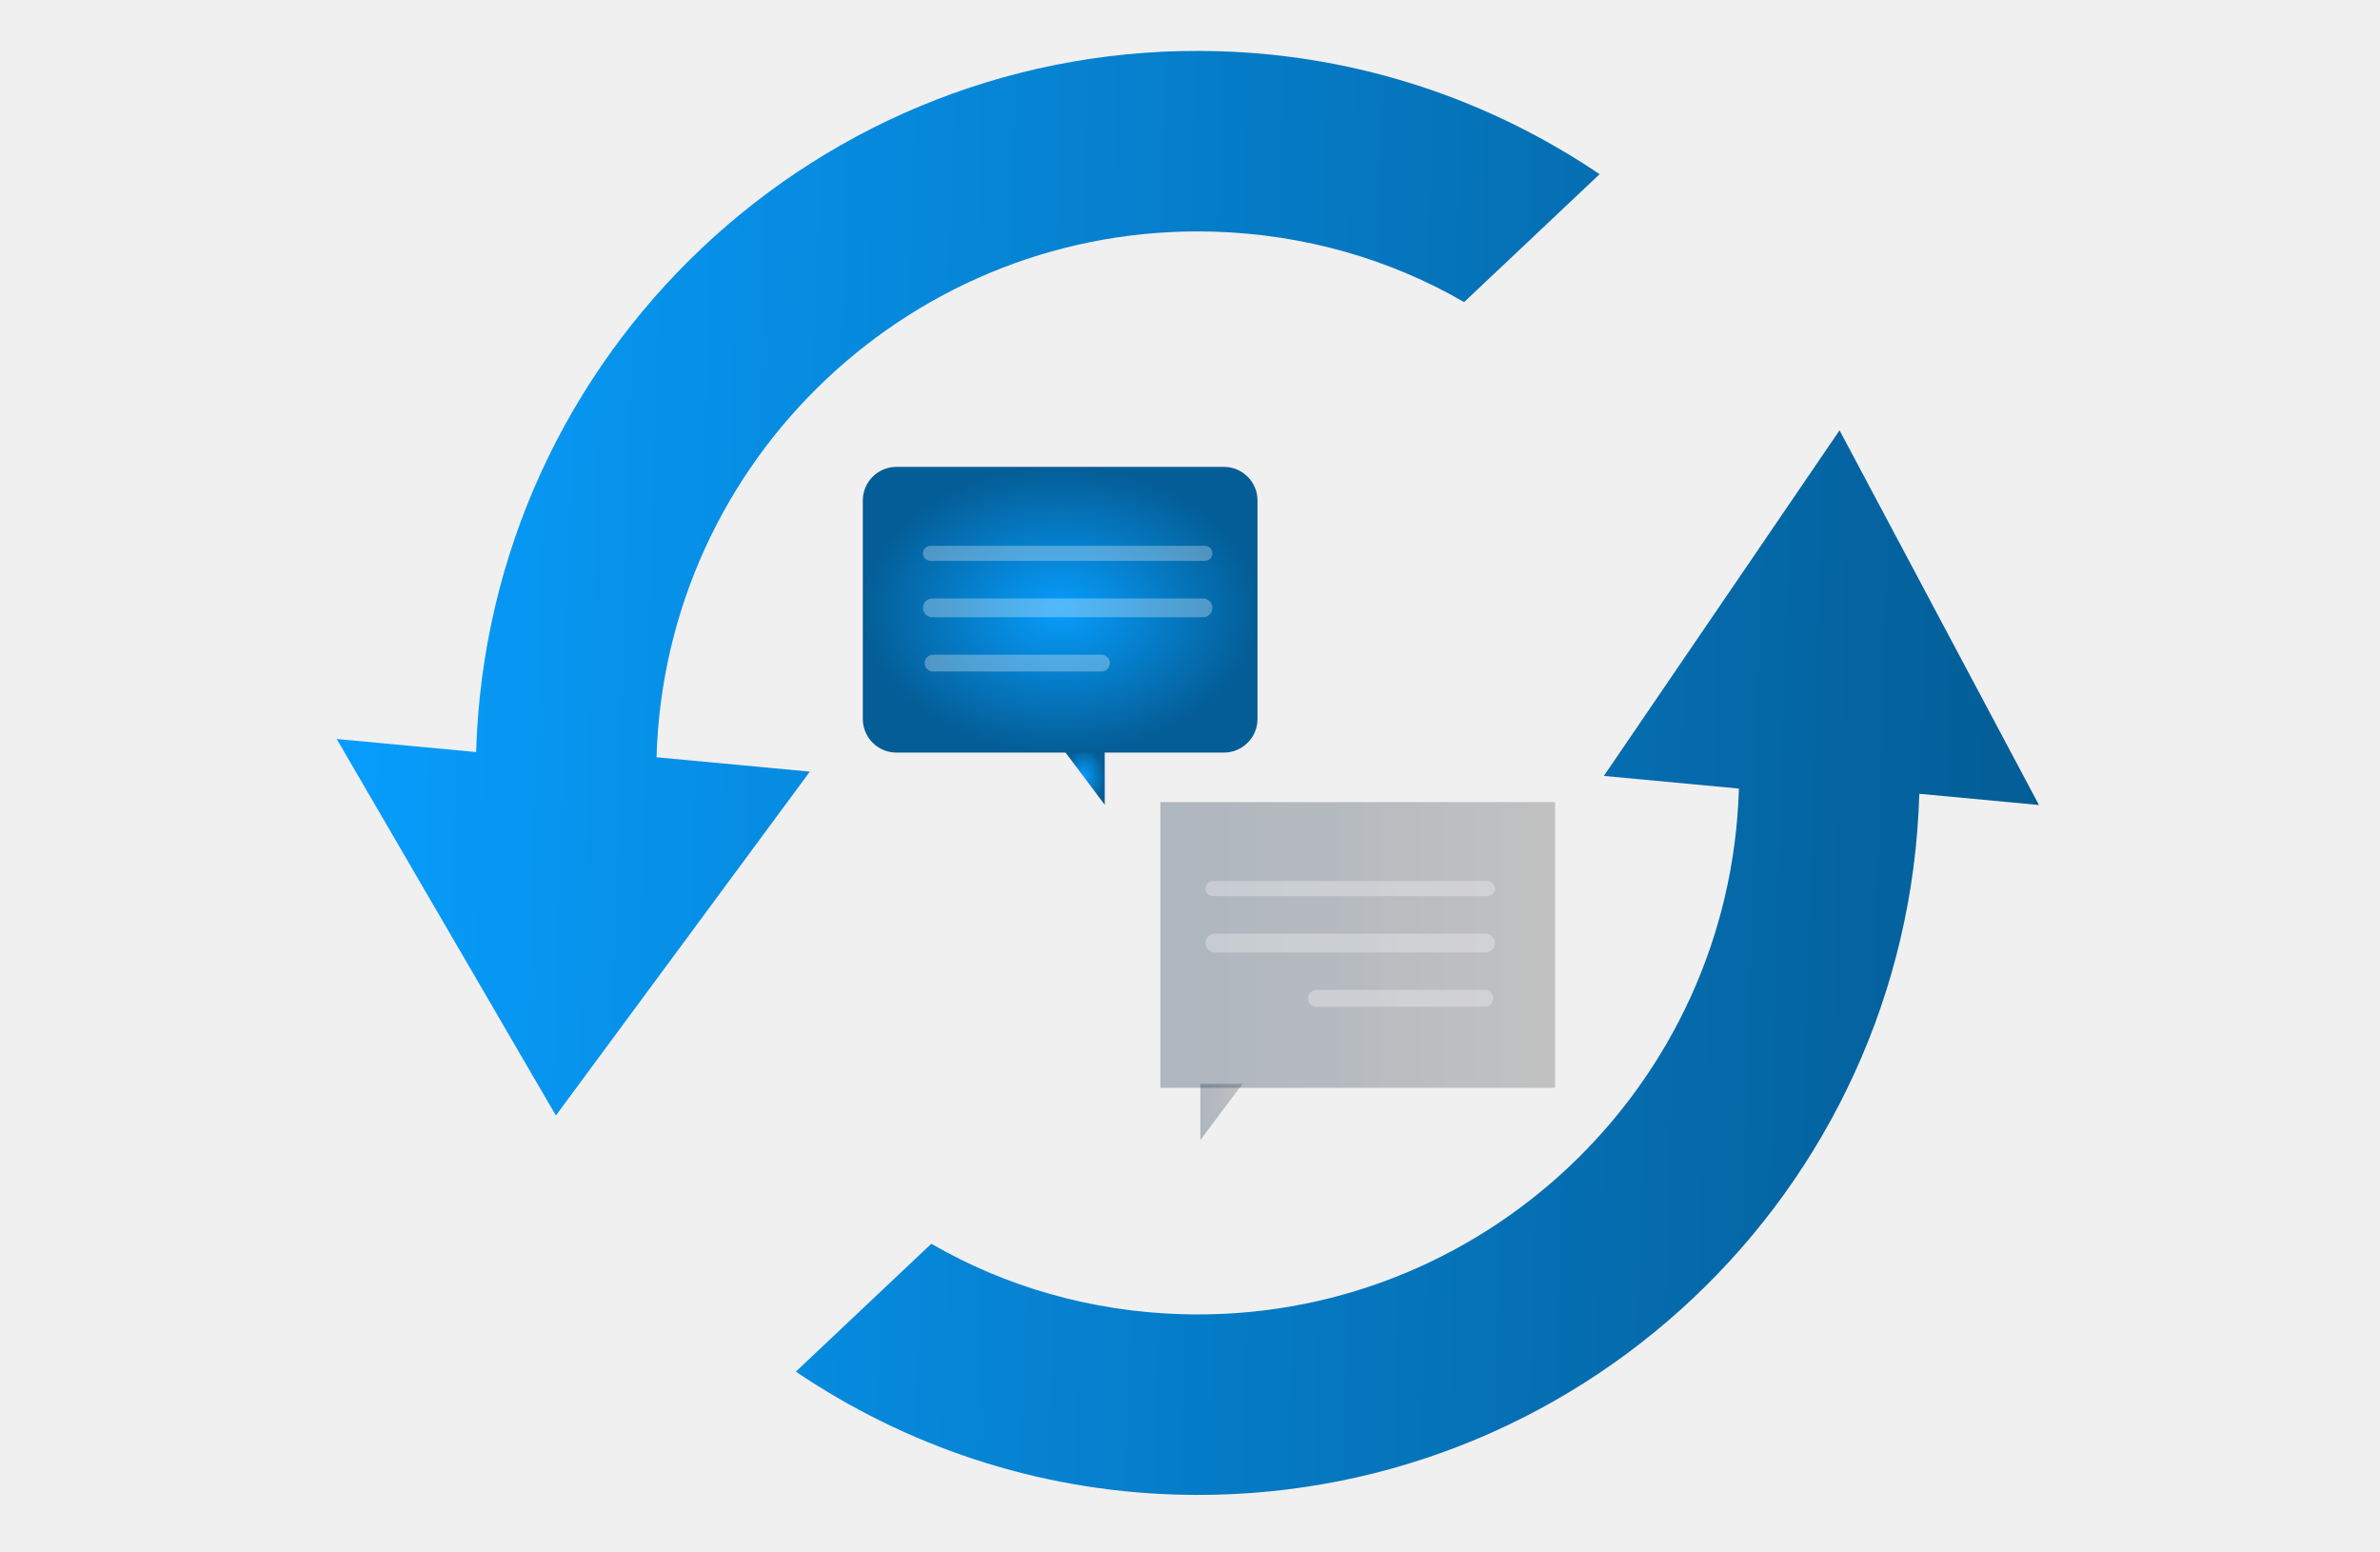
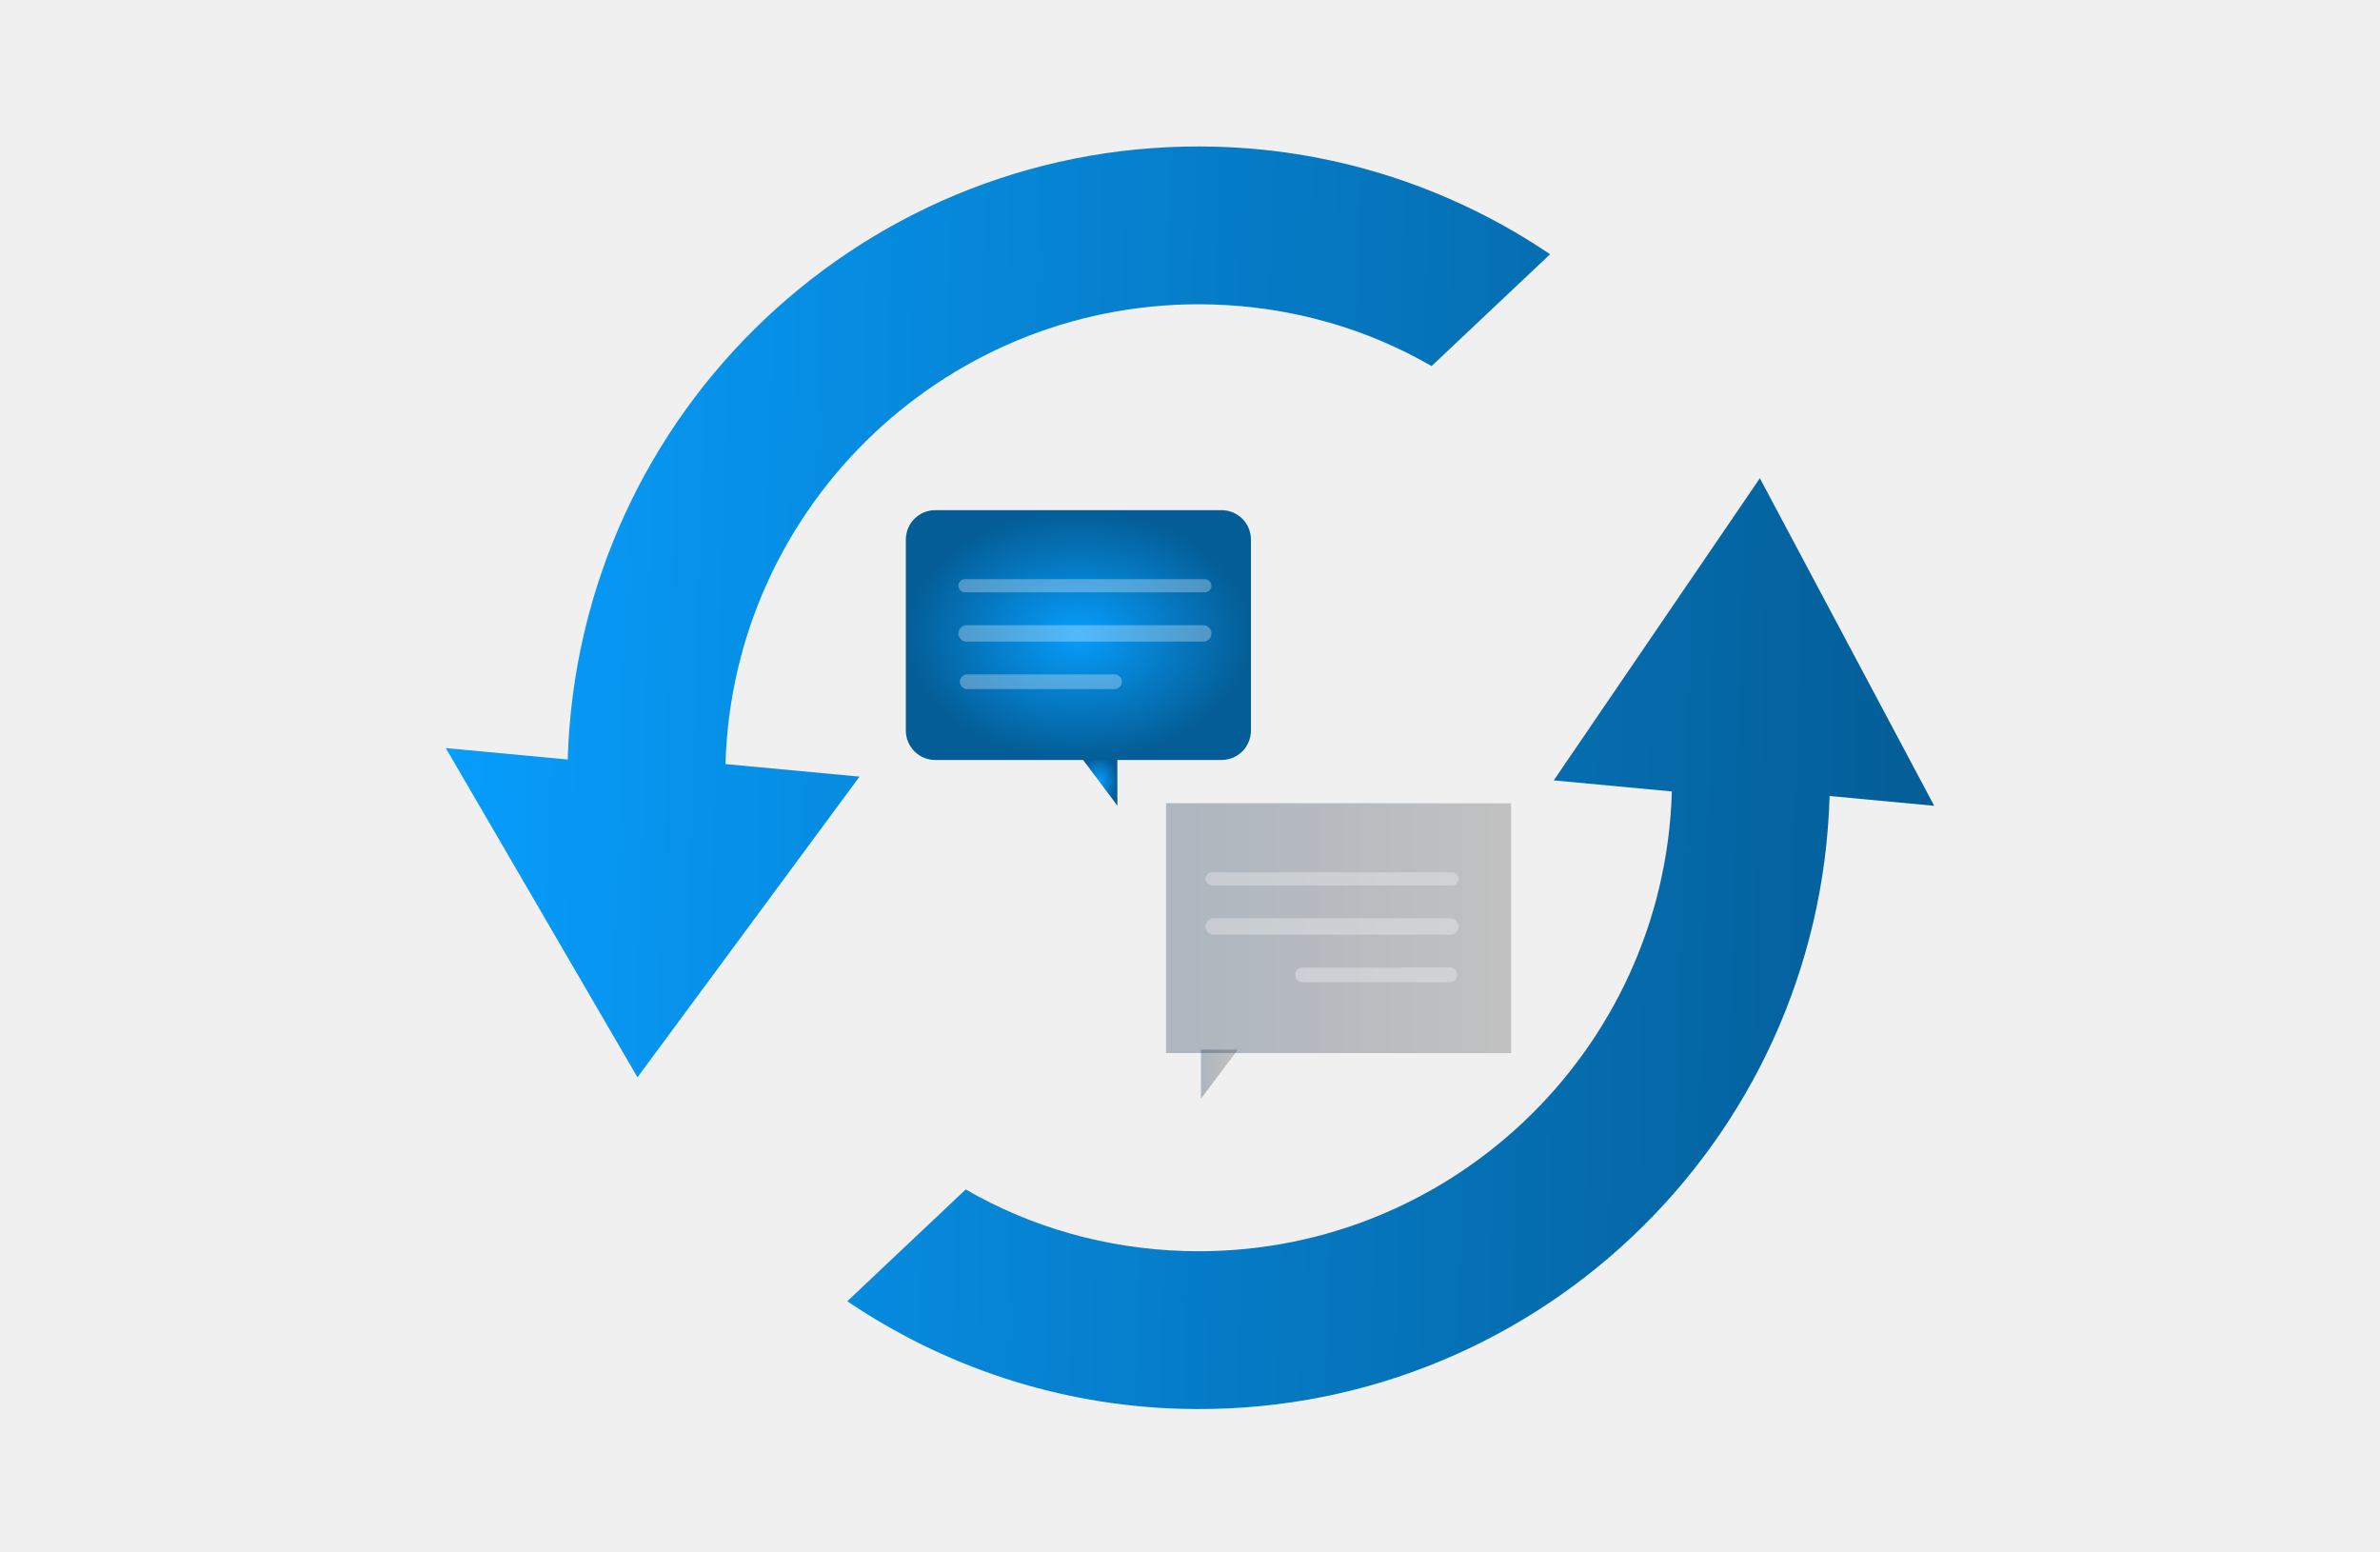
<svg xmlns="http://www.w3.org/2000/svg" width="362" height="236" viewBox="0 0 362 236" fill="none">
-   <path d="M72.42 114.369L51.214 112.384L84.552 169.643L123.178 117.345L99.859 115.163C101.172 69.752 139.145 33.914 184.556 35.228C198.412 35.628 211.484 39.439 222.692 45.942L243.302 26.491C226.736 15.302 206.889 8.412 185.349 7.789C124.71 6.035 74.174 53.73 72.42 114.369ZM264.491 119.924C263.177 165.335 225.205 201.173 179.794 199.86C165.937 199.459 152.866 195.648 141.658 189.145L121.048 208.596C137.613 219.785 157.461 226.675 179 227.298C239.64 229.052 290.176 181.358 291.929 120.718L310.126 122.421L279.797 65.444L243.946 118.002L264.491 119.924Z" fill="url(#paint0_linear_181_730)" />
-   <path d="M182.572 173.372L188.983 164.835L182.579 164.83L182.572 173.372Z" fill="url(#paint1_linear_181_730)" fill-opacity="0.1" />
-   <path d="M182.572 173.372L188.983 164.835L182.579 164.83L182.572 173.372Z" fill="black" fill-opacity="0.2" />
-   <rect x="176.494" y="121.978" width="60.035" height="43.454" fill="url(#paint2_linear_181_730)" fill-opacity="0.1" />
-   <rect x="176.494" y="121.978" width="60.035" height="43.454" fill="black" fill-opacity="0.2" />
-   <rect opacity="0.3" width="44.025" height="2.287" rx="1.144" transform="matrix(-1 0 0 1 227.383 133.985)" fill="white" />
-   <rect opacity="0.3" width="44.025" height="2.859" rx="1.429" transform="matrix(-1 0 0 1 227.383 141.99)" fill="white" />
-   <rect opacity="0.3" width="28.178" height="2.562" rx="1.281" transform="matrix(-1 0 0 1 227.125 150.544)" fill="white" />
-   <path d="M168.037 122.393L161.626 113.856L168.03 113.851L168.037 122.393Z" fill="url(#paint3_radial_181_730)" />
-   <rect width="60.035" height="43.454" rx="5.123" transform="matrix(-1 0 0 1 191.268 70.9993)" fill="url(#paint4_radial_181_730)" />
-   <rect opacity="0.3" x="140.383" y="83.006" width="44.025" height="2.287" rx="1.144" fill="white" />
-   <rect opacity="0.3" x="140.383" y="91.011" width="44.025" height="2.859" rx="1.429" fill="white" />
-   <rect opacity="0.3" x="140.637" y="99.565" width="28.178" height="2.562" rx="1.281" fill="white" />
+   <path d="M86.352 115.503L67.81 113.768L96.96 163.833L130.734 118.106L110.344 116.197C111.492 76.491 144.694 45.156 184.4 46.304C196.516 46.655 207.945 49.987 217.745 55.673L235.765 38.666C221.281 28.882 203.927 22.858 185.094 22.313C132.073 20.779 87.886 62.482 86.352 115.503ZM254.293 120.361C253.144 160.067 219.942 191.402 180.236 190.253C168.121 189.903 156.692 186.571 146.891 180.885L128.871 197.892C143.355 207.676 160.709 213.7 179.542 214.245C232.564 215.778 276.751 174.076 278.284 121.055L294.195 122.544L267.676 72.725L236.329 118.679L254.293 120.361Z" fill="url(#paint0_linear_199_164)" />
+   <path d="M182.666 167.094L188.272 159.629L182.672 159.625L182.666 167.094Z" fill="url(#paint1_linear_199_164)" fill-opacity="0.1" />
+   <path d="M182.666 167.094L188.272 159.629L182.672 159.625L182.666 167.094Z" fill="black" fill-opacity="0.2" />
+   <rect x="177.351" y="122.156" width="52.492" height="37.995" fill="url(#paint2_linear_199_164)" fill-opacity="0.1" />
+   <rect x="177.351" y="122.156" width="52.492" height="37.995" fill="black" fill-opacity="0.2" />
+   <rect opacity="0.3" width="38.494" height="2" rx="1" transform="matrix(-1 0 0 1 221.847 132.655)" fill="white" />
+   <rect opacity="0.3" width="38.494" height="2.5" rx="1.25" transform="matrix(-1 0 0 1 221.847 139.654)" fill="white" />
+   <rect opacity="0.3" width="24.638" height="2.24" rx="1.12" transform="matrix(-1 0 0 1 221.621 147.133)" fill="white" />
+   <path d="M169.957 122.519L164.351 115.054L169.951 115.05L169.957 122.519Z" fill="url(#paint3_radial_199_164)" />
+   <rect width="52.492" height="37.995" rx="4.48" transform="matrix(-1 0 0 1 190.269 77.582)" fill="url(#paint4_radial_199_164)" />
+   <rect opacity="0.3" x="145.776" y="88.08" width="38.494" height="2" rx="1" fill="white" />
+   <rect opacity="0.3" x="145.776" y="95.079" width="38.494" height="2.5" rx="1.25" fill="white" />
+   <rect opacity="0.3" x="145.999" y="102.559" width="24.638" height="2.24" rx="1.12" fill="white" />
  <defs>
-     <linearGradient id="paint0_linear_181_730" x1="51.175" y1="113.755" x2="310.16" y2="121.245" gradientUnits="userSpaceOnUse">
+     <linearGradient id="paint0_linear_199_164" x1="67.776" y1="114.966" x2="294.224" y2="121.516" gradientUnits="userSpaceOnUse">
      <stop stop-color="#079DFC" />
      <stop offset="1" stop-color="#045D96" />
    </linearGradient>
-     <linearGradient id="paint1_linear_181_730" x1="182.572" y1="169.101" x2="188.983" y2="169.101" gradientUnits="userSpaceOnUse">
+     <linearGradient id="paint1_linear_199_164" x1="182.666" y1="163.359" x2="188.272" y2="163.359" gradientUnits="userSpaceOnUse">
      <stop stop-color="#056EE1" />
      <stop offset="1" stop-color="white" />
    </linearGradient>
-     <linearGradient id="paint2_linear_181_730" x1="176.494" y1="143.705" x2="236.529" y2="143.705" gradientUnits="userSpaceOnUse">
+     <linearGradient id="paint2_linear_199_164" x1="177.351" y1="141.153" x2="229.843" y2="141.153" gradientUnits="userSpaceOnUse">
      <stop stop-color="#056EE1" />
      <stop offset="1" stop-color="white" />
    </linearGradient>
-     <radialGradient id="paint3_radial_181_730" cx="0" cy="0" r="1" gradientUnits="userSpaceOnUse" gradientTransform="translate(164.832 118.122) rotate(-90) scale(4.27106 3.20561)">
+     <radialGradient id="paint3_radial_199_164" cx="0" cy="0" r="1" gradientUnits="userSpaceOnUse" gradientTransform="translate(167.154 118.785) rotate(-90) scale(3.73448 2.80288)">
      <stop stop-color="#079DFC" />
      <stop offset="1" stop-color="#045D96" />
    </radialGradient>
-     <radialGradient id="paint4_radial_181_730" cx="0" cy="0" r="1" gradientUnits="userSpaceOnUse" gradientTransform="translate(30.0173 21.7268) rotate(90) scale(21.7268 30.0173)">
+     <radialGradient id="paint4_radial_199_164" cx="0" cy="0" r="1" gradientUnits="userSpaceOnUse" gradientTransform="translate(26.2462 18.9972) rotate(90) scale(18.9972 26.2462)">
      <stop stop-color="#079DFC" />
      <stop offset="1" stop-color="#045D96" />
    </radialGradient>
  </defs>
</svg>
